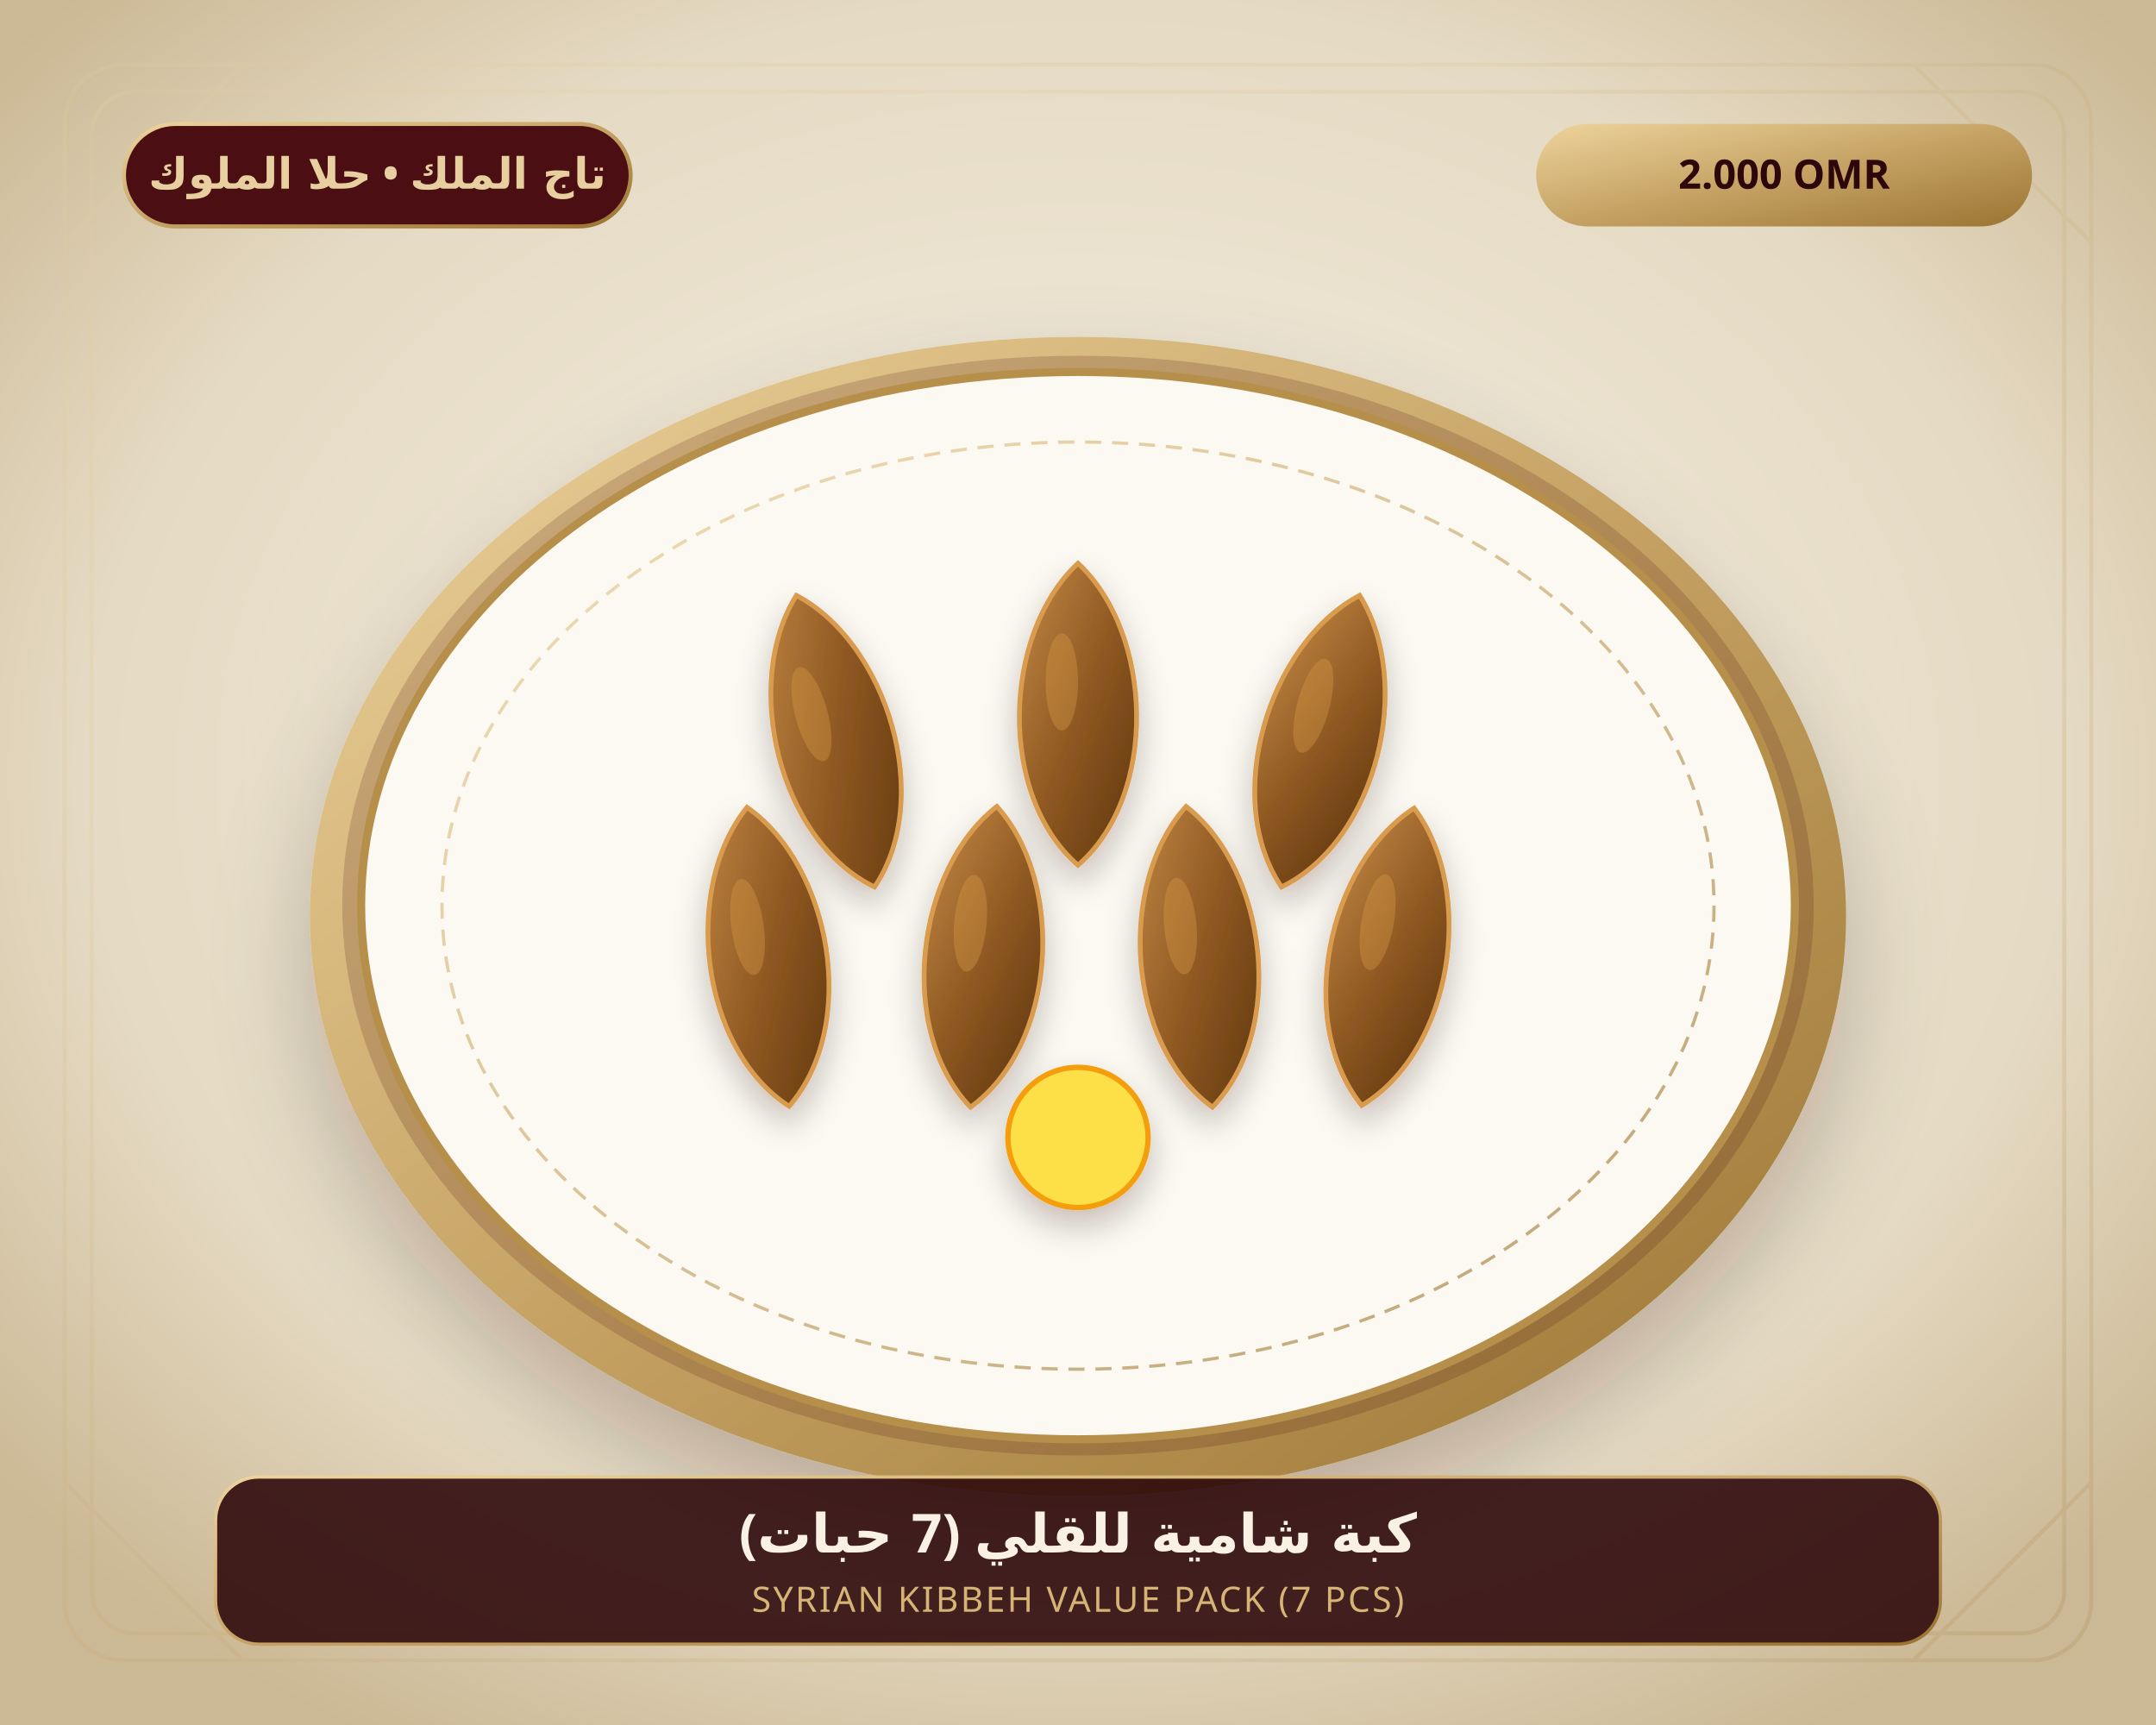
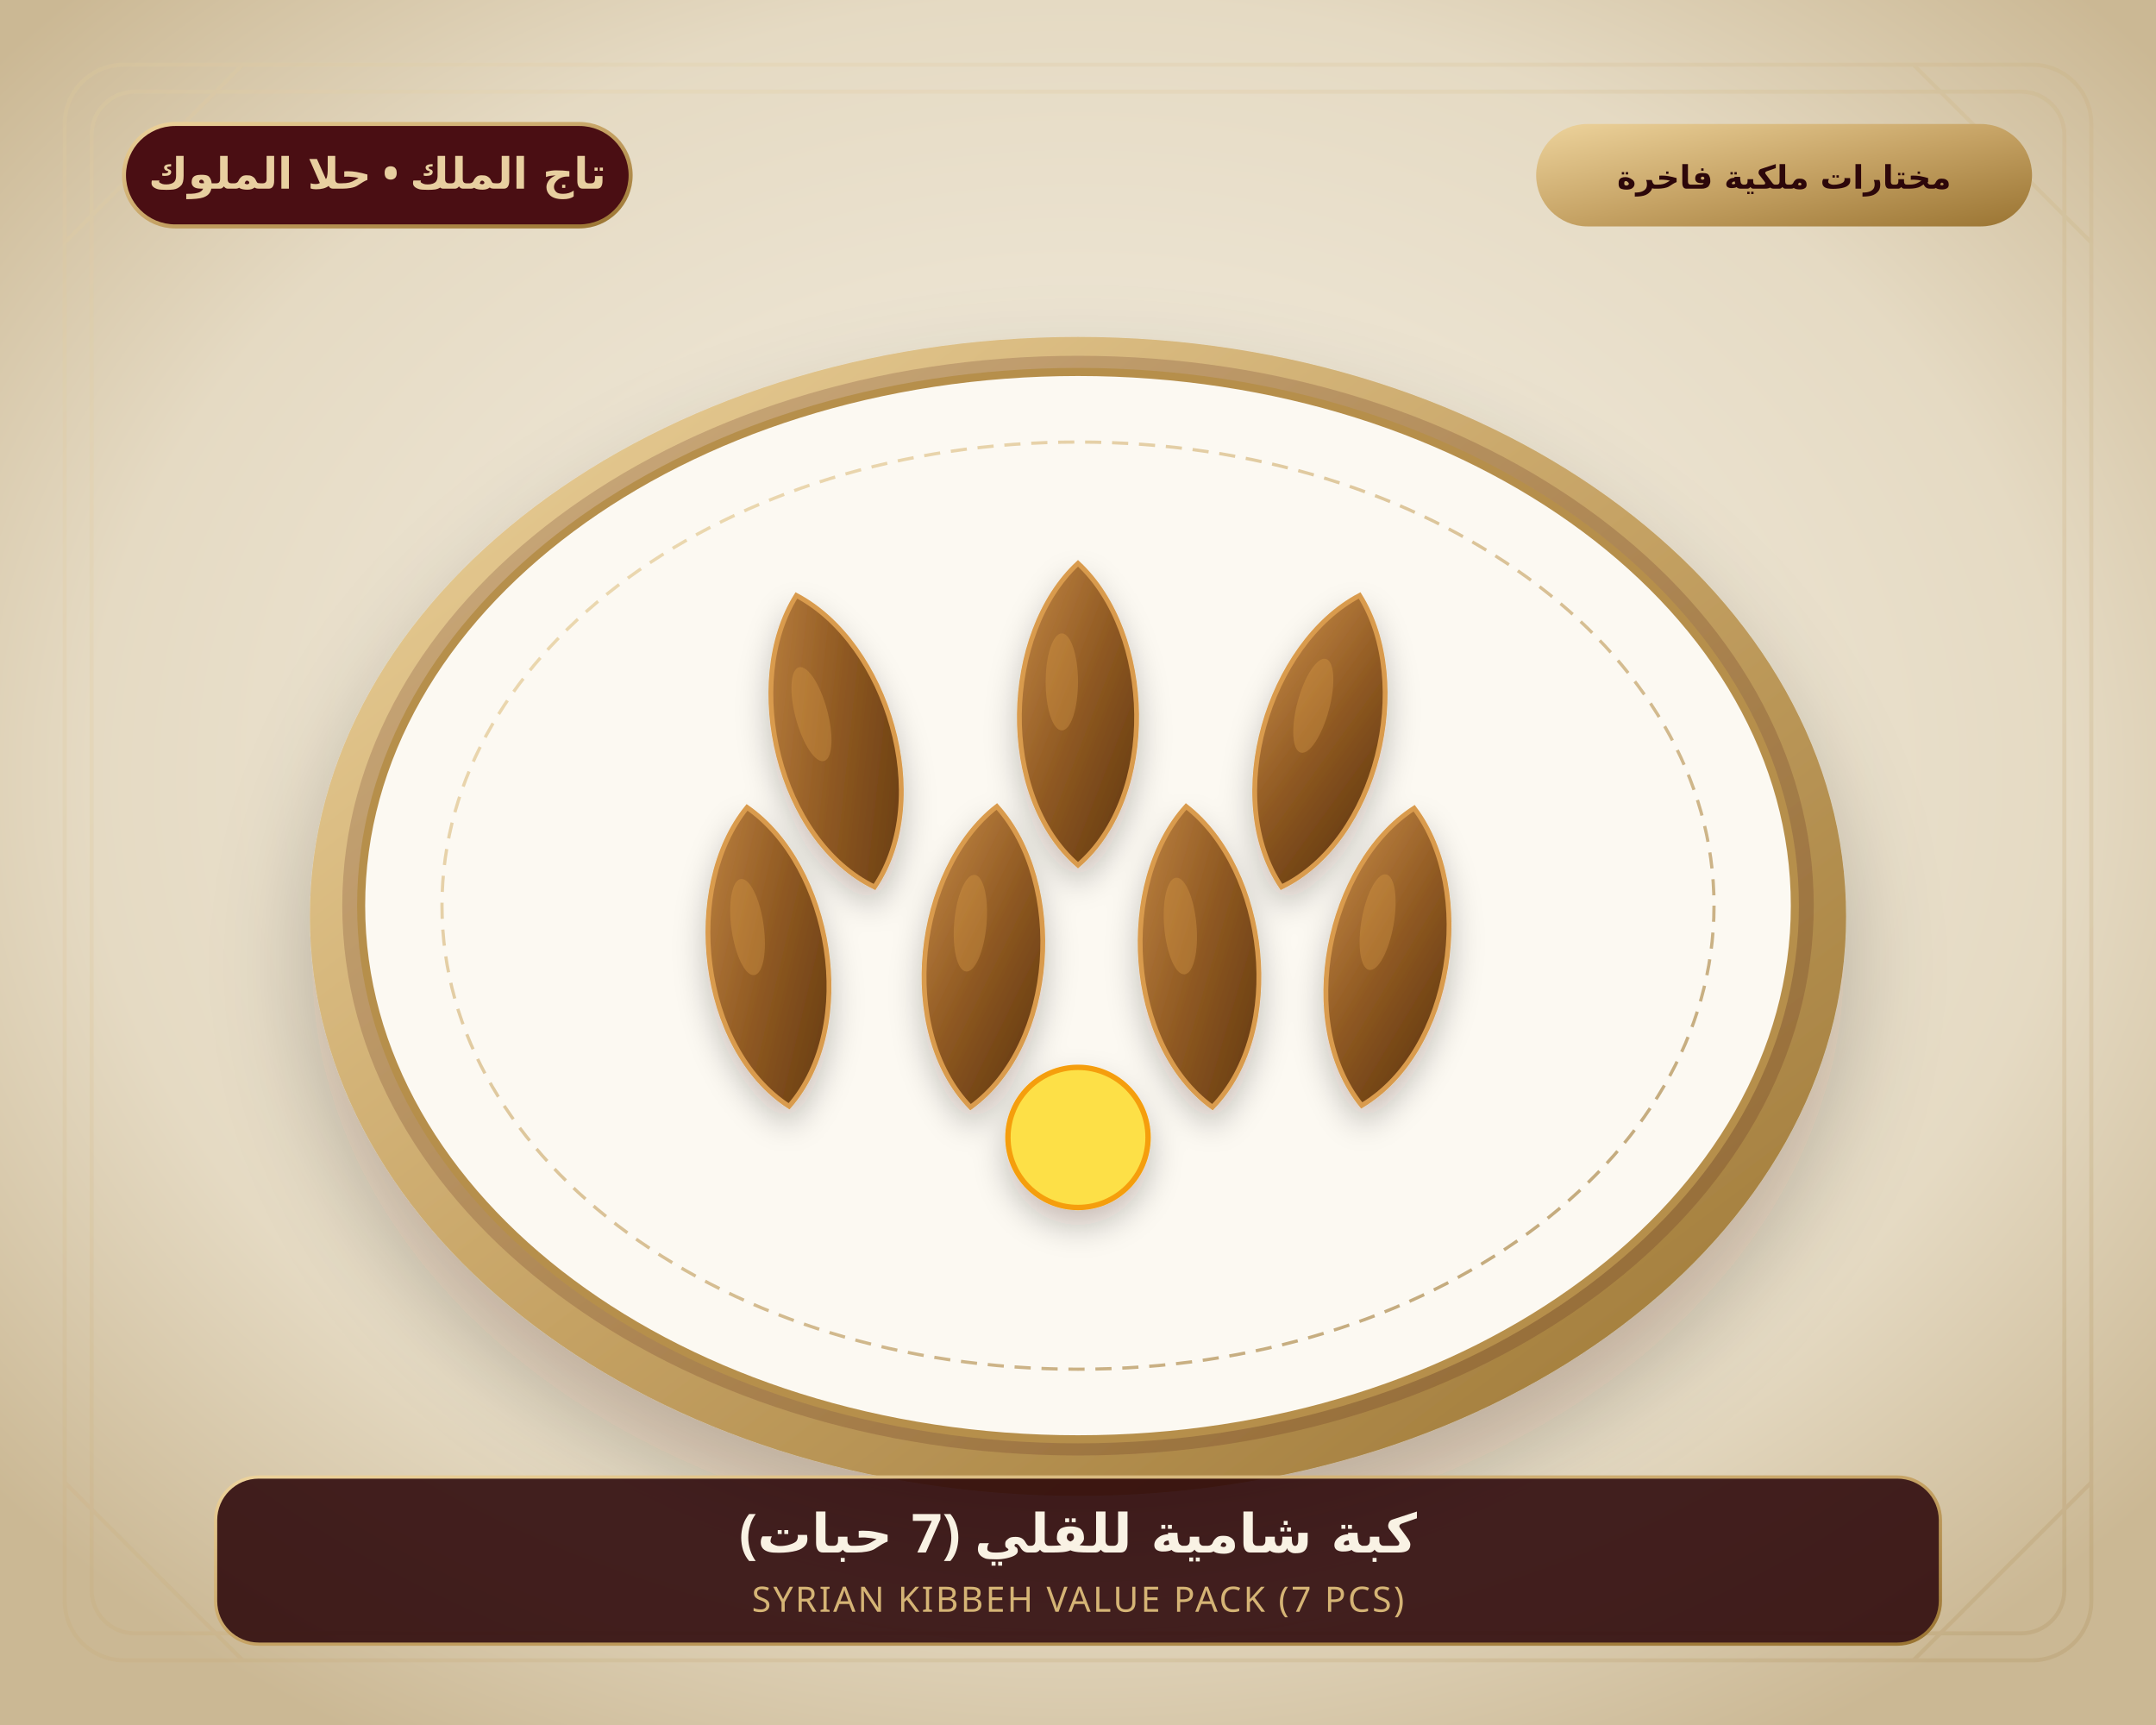
<svg xmlns="http://www.w3.org/2000/svg" viewBox="0 0 800 640" width="800" height="640">
  <defs>
    <radialGradient id="bgGrad" cx="50%" cy="45%" r="65%">
      <stop offset="0%" stop-color="#F6F1E6" />
      <stop offset="70%" stop-color="#E5DAC3" />
      <stop offset="100%" stop-color="#CBB894" />
    </radialGradient>
    <linearGradient id="goldRim" x1="0%" y1="0%" x2="100%" y2="100%">
      <stop offset="0%" stop-color="#EDD39C" />
      <stop offset="50%" stop-color="#C6A365" />
      <stop offset="100%" stop-color="#9A7432" />
    </linearGradient>
    <linearGradient id="kataifiGold" x1="0%" y1="0%" x2="100%" y2="100%">
      <stop offset="0%" stop-color="#F3C76B" />
      <stop offset="50%" stop-color="#D99B38" />
      <stop offset="100%" stop-color="#A86B14" />
    </linearGradient>
    <linearGradient id="pistachioGreen" x1="0%" y1="0%" x2="100%" y2="100%">
      <stop offset="0%" stop-color="#98C948" />
      <stop offset="55%" stop-color="#6CA329" />
      <stop offset="100%" stop-color="#467314" />
    </linearGradient>
    <linearGradient id="qishtaCream" x1="0%" y1="0%" x2="0%" y2="100%">
      <stop offset="0%" stop-color="#FFFFFF" />
      <stop offset="70%" stop-color="#FFF9EC" />
      <stop offset="100%" stop-color="#EFE2C8" />
    </linearGradient>
    <linearGradient id="walnutBronze" x1="0%" y1="0%" x2="100%" y2="100%">
      <stop offset="0%" stop-color="#C48845" />
      <stop offset="50%" stop-color="#8F5922" />
      <stop offset="100%" stop-color="#5E350E" />
    </linearGradient>
    <linearGradient id="chocoRich" x1="0%" y1="0%" x2="100%" y2="100%">
      <stop offset="0%" stop-color="#5A311D" />
      <stop offset="50%" stop-color="#3B1D0F" />
      <stop offset="100%" stop-color="#241007" />
    </linearGradient>
    <filter id="softShadow" x="-15%" y="-15%" width="130%" height="135%">
      <feDropShadow dx="0" dy="18" stdDeviation="18" flood-color="#2B070A" flood-opacity="0.22" />
    </filter>
    <filter id="pieceShadow" x="-20%" y="-20%" width="140%" height="140%">
      <feDropShadow dx="0" dy="6" stdDeviation="6" flood-color="#2B070A" flood-opacity="0.24" />
    </filter>
  </defs>
  <rect width="800" height="640" fill="url(#bgGrad)" />
  <g opacity="0.16" stroke="url(#goldRim)" stroke-width="1.5" fill="none">
    <rect x="24" y="24" width="752" height="592" rx="22" />
    <rect x="34" y="34" width="732" height="572" rx="16" />
    <path d="M24 90 L90 24 M776 90 L710 24 M24 550 L90 616 M776 550 L710 616" />
  </g>
  <g filter="url(#softShadow)">
    <ellipse cx="400" cy="340" rx="285" ry="215" fill="url(#goldRim)" />
    <ellipse cx="400" cy="336" rx="273" ry="204" fill="#4A0E13" opacity="0.18" />
    <ellipse cx="400" cy="336" rx="266" ry="198" fill="#FCF9F2" stroke="#B68F4C" stroke-width="3" />
    <ellipse cx="400" cy="336" rx="236" ry="172" fill="none" stroke="url(#goldRim)" stroke-width="1.2" stroke-dasharray="6 4" opacity="0.65" />
  </g>
  <g filter="url(#pieceShadow)">
    <g transform="translate(310,275) rotate(-15)">
      <path d="M0 -56 C28 -30, 30 30, 0 56 C-30 30, -28 -30, 0 -56 Z" fill="url(#walnutBronze)" stroke="#D99B4E" stroke-width="1.8" />
      <ellipse cx="-6" cy="-12" rx="6" ry="18" fill="#DE9E48" opacity="0.35" />
    </g>
    <g transform="translate(400,265) rotate(0)">
      <path d="M0 -56 C28 -30, 30 30, 0 56 C-30 30, -28 -30, 0 -56 Z" fill="url(#walnutBronze)" stroke="#D99B4E" stroke-width="1.8" />
      <ellipse cx="-6" cy="-12" rx="6" ry="18" fill="#DE9E48" opacity="0.35" />
    </g>
    <g transform="translate(490,275) rotate(15)">
      <path d="M0 -56 C28 -30, 30 30, 0 56 C-30 30, -28 -30, 0 -56 Z" fill="url(#walnutBronze)" stroke="#D99B4E" stroke-width="1.8" />
      <ellipse cx="-6" cy="-12" rx="6" ry="18" fill="#DE9E48" opacity="0.35" />
    </g>
    <g transform="translate(285,355) rotate(-8)">
      <path d="M0 -56 C28 -30, 30 30, 0 56 C-30 30, -28 -30, 0 -56 Z" fill="url(#walnutBronze)" stroke="#D99B4E" stroke-width="1.8" />
      <ellipse cx="-6" cy="-12" rx="6" ry="18" fill="#DE9E48" opacity="0.35" />
    </g>
    <g transform="translate(365,355) rotate(5)">
      <path d="M0 -56 C28 -30, 30 30, 0 56 C-30 30, -28 -30, 0 -56 Z" fill="url(#walnutBronze)" stroke="#D99B4E" stroke-width="1.8" />
      <ellipse cx="-6" cy="-12" rx="6" ry="18" fill="#DE9E48" opacity="0.35" />
    </g>
    <g transform="translate(445,355) rotate(-5)">
      <path d="M0 -56 C28 -30, 30 30, 0 56 C-30 30, -28 -30, 0 -56 Z" fill="url(#walnutBronze)" stroke="#D99B4E" stroke-width="1.8" />
      <ellipse cx="-6" cy="-12" rx="6" ry="18" fill="#DE9E48" opacity="0.35" />
    </g>
    <g transform="translate(515,355) rotate(10)">
      <path d="M0 -56 C28 -30, 30 30, 0 56 C-30 30, -28 -30, 0 -56 Z" fill="url(#walnutBronze)" stroke="#D99B4E" stroke-width="1.8" />
      <ellipse cx="-6" cy="-12" rx="6" ry="18" fill="#DE9E48" opacity="0.35" />
    </g>
    <circle cx="400" cy="422" r="26" fill="#FDE047" stroke="#F59E0B" stroke-width="2" />
  </g>
  <g transform="translate(46, 46)">
    <rect x="0" y="0" width="188" height="38" rx="19" fill="#4A0E13" stroke="url(#goldRim)" stroke-width="1.5" />
    <text x="94" y="24" text-anchor="middle" fill="#E8CFA0" font-family="Amiri, Tajawal, sans-serif" font-size="16" font-weight="bold">تاج الملك • حلا الملوك</text>
  </g>
  <g transform="translate(570, 46)">
    <rect x="0" y="0" width="184" height="38" rx="19" fill="url(#goldRim)" />
-     <text x="92" y="24" text-anchor="middle" fill="#2D070A" font-family="Tajawal, Plus Jakarta Sans, sans-serif" font-size="15" font-weight="bold">2.000 OMR</text>
+     <text x="92" y="24" text-anchor="middle" fill="#2D070A" font-family="Tajawal, Plus Jakarta Sans, sans-serif" font-size="12" font-weight="bold">مختارات ملكية فاخرة</text>
  </g>
  <g transform="translate(80, 548)">
    <rect x="0" y="0" width="640" height="62" rx="16" fill="#2D070A" fill-opacity="0.88" stroke="url(#goldRim)" stroke-width="1.2" />
    <text x="320" y="28" text-anchor="middle" fill="#F9F2E4" font-family="Tajawal, Amiri, sans-serif" font-size="20" font-weight="bold">كبة شامية للقلي (7 حبات)</text>
    <text x="320" y="50" text-anchor="middle" fill="#D5B475" font-family="Plus Jakarta Sans, sans-serif" font-size="13" letter-spacing="0.8">SYRIAN KIBBEH VALUE PACK (7 PCS)</text>
  </g>
</svg>
